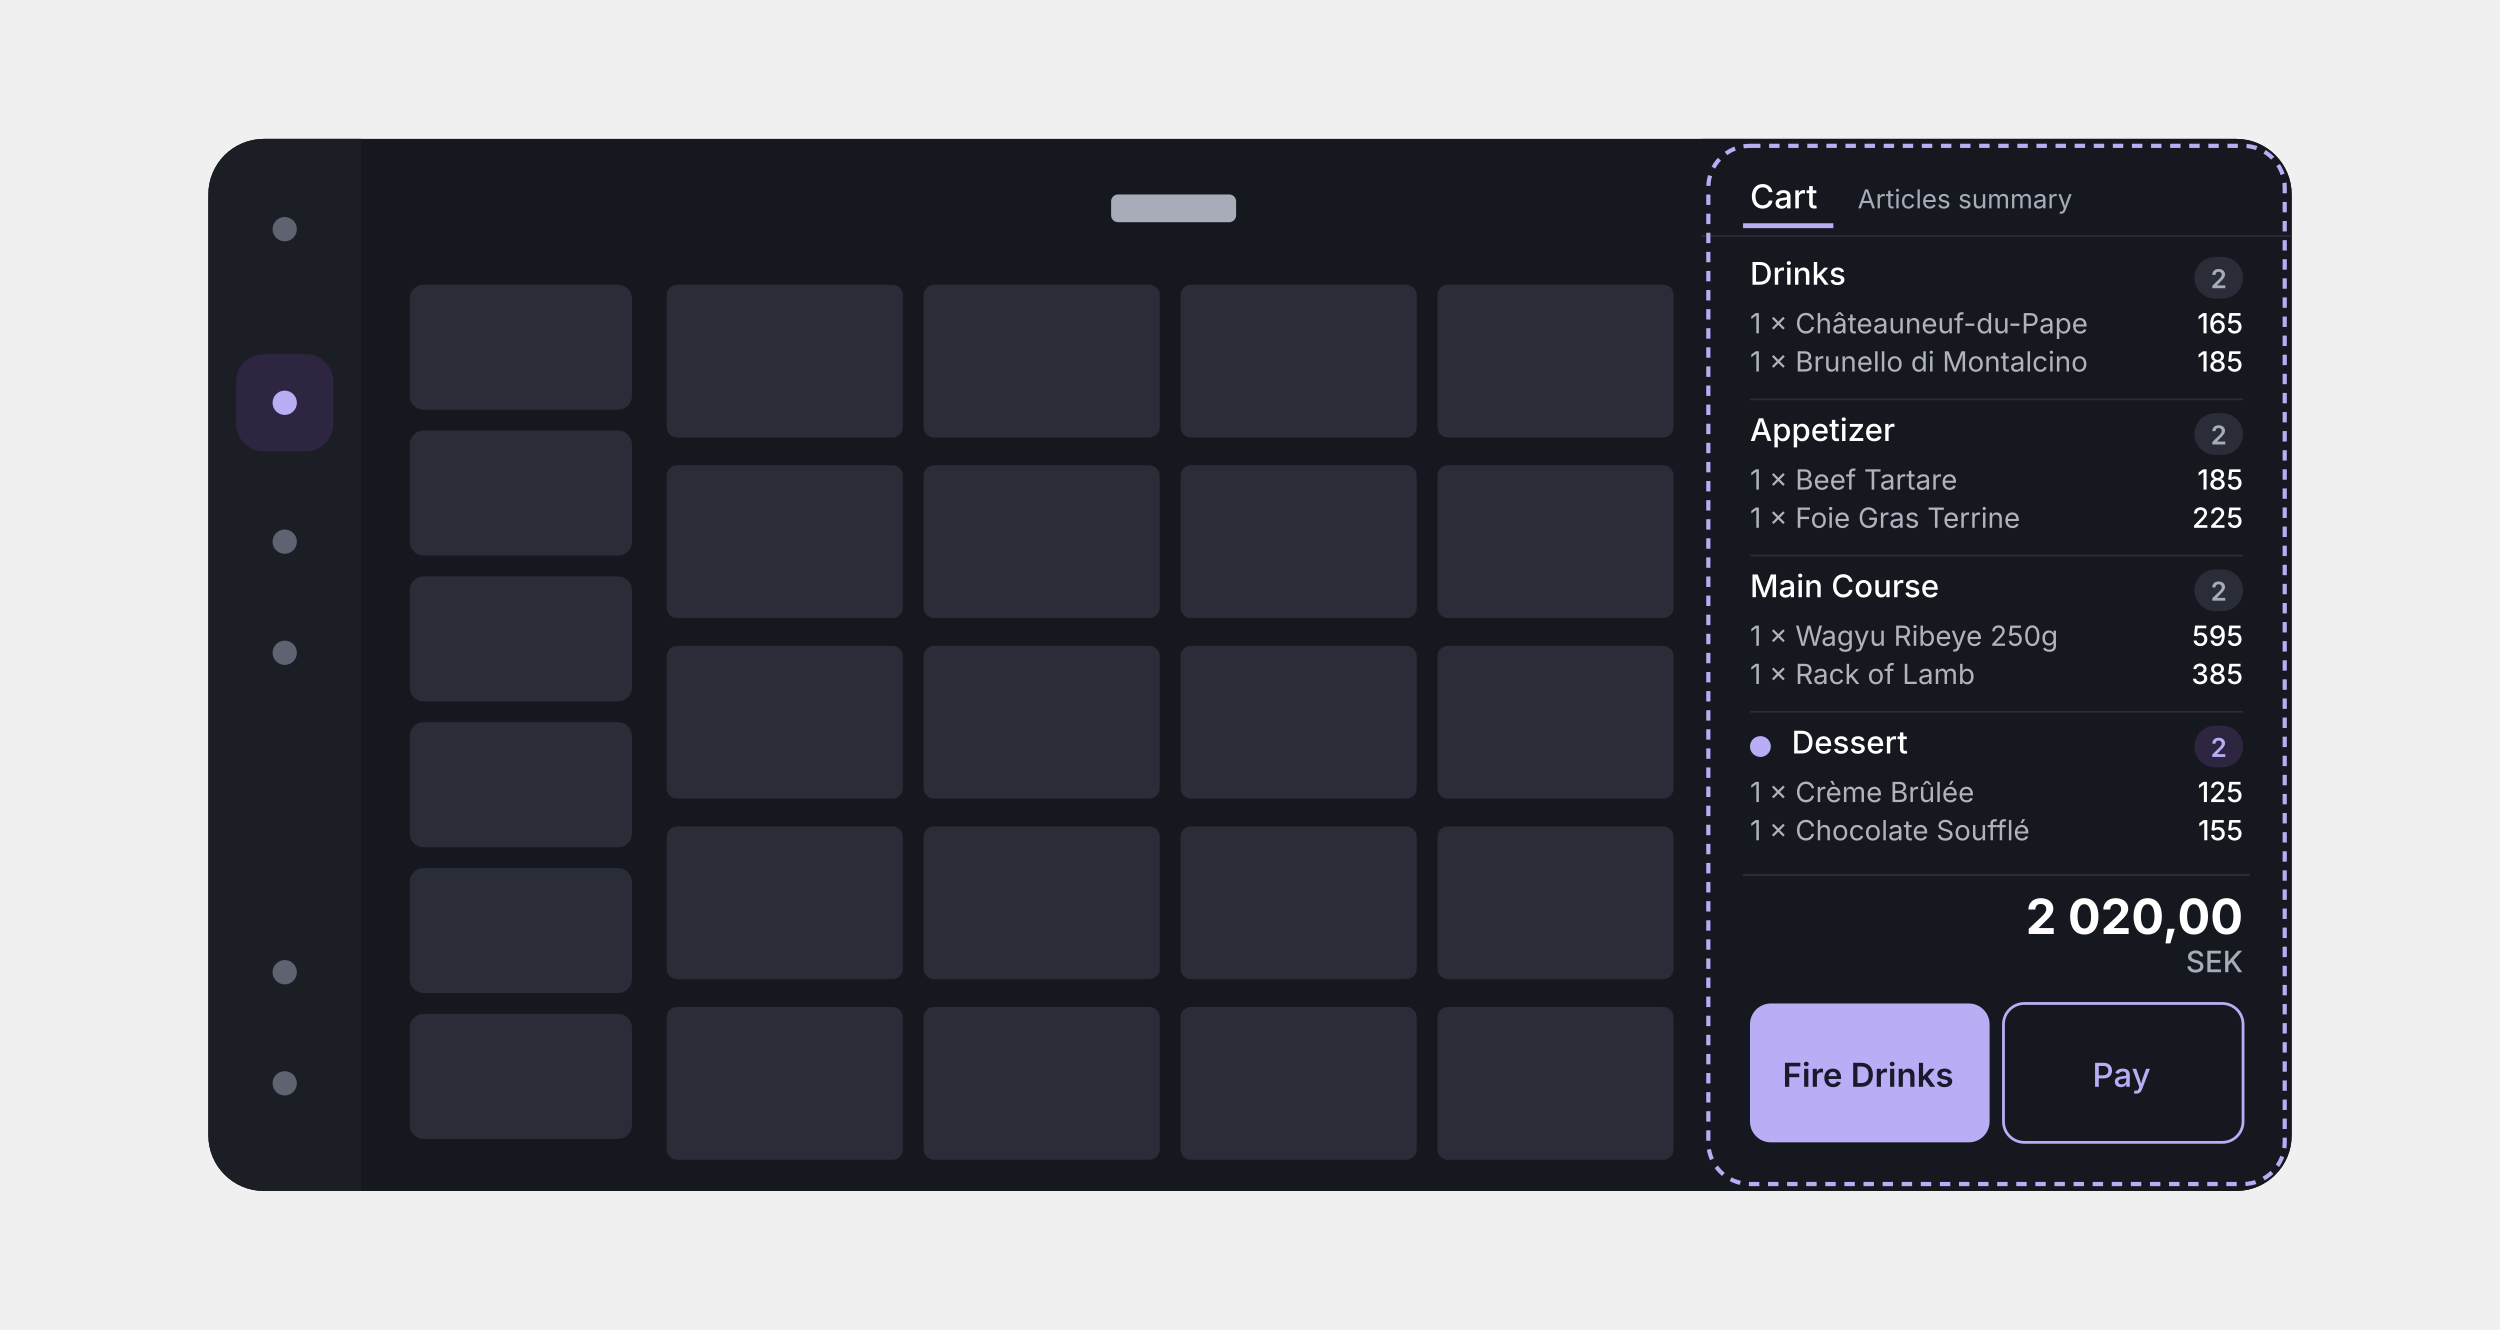
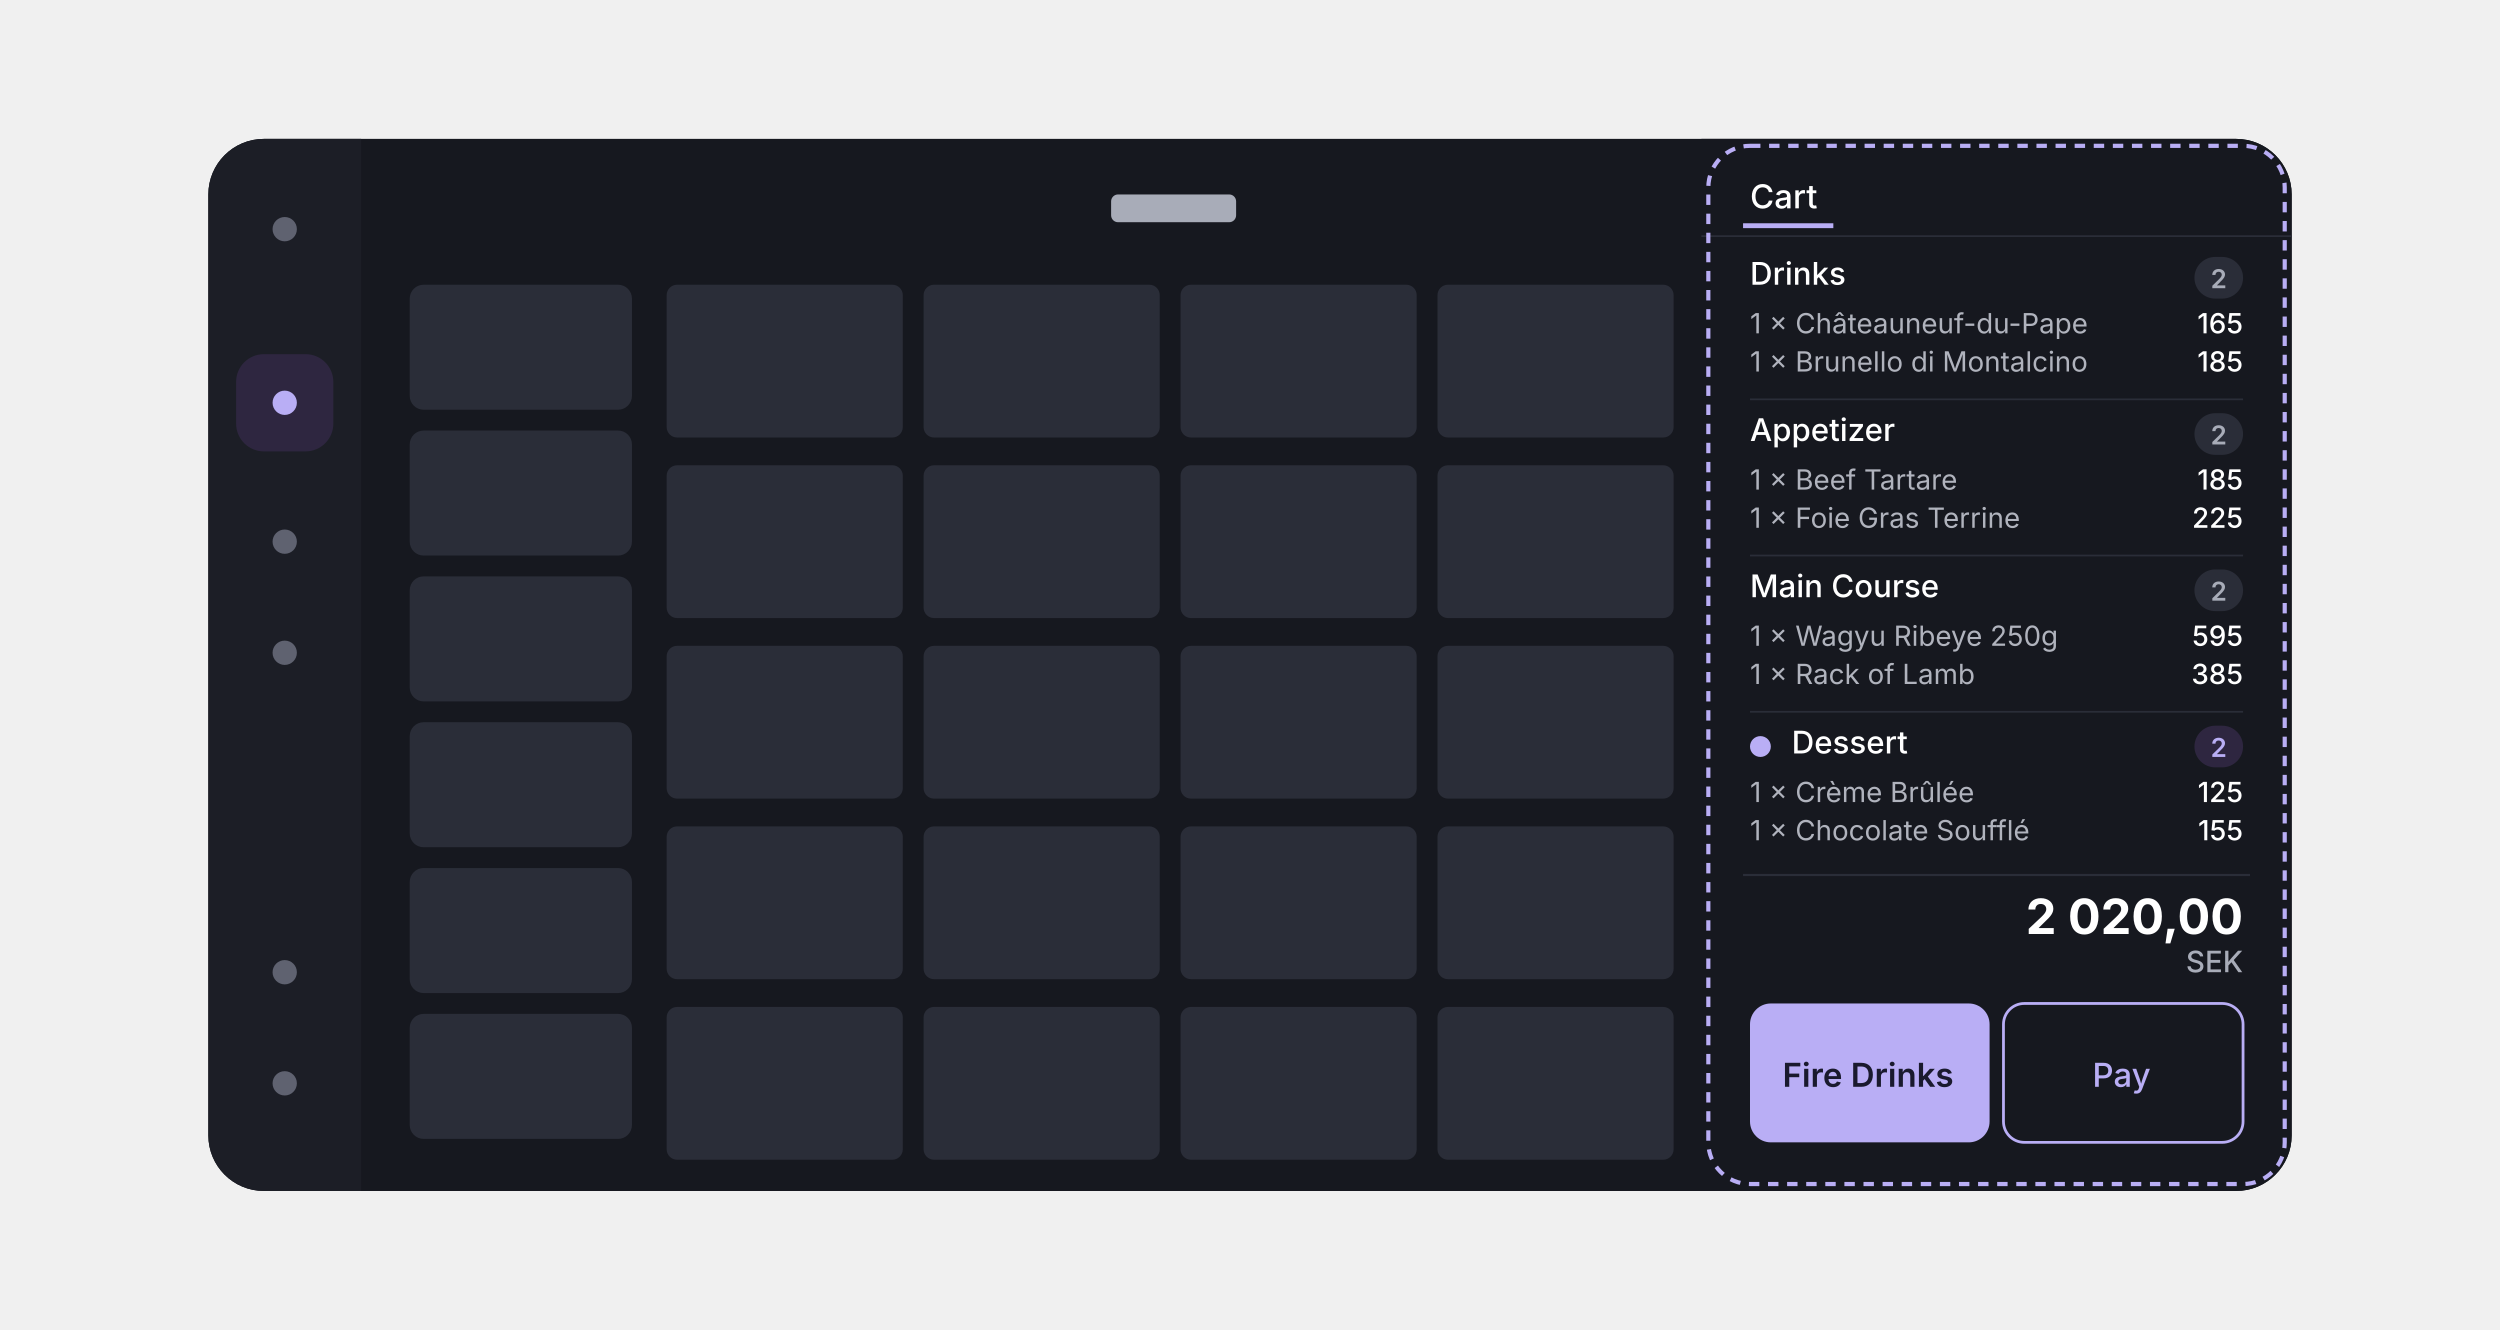
<svg xmlns="http://www.w3.org/2000/svg" width="1440" height="766" viewBox="0 0 720 383" role="img" aria-label="Serving priorities cart preview, dark theme">
  <defs>
    <clipPath id="screen-clip-pr-dark">
      <rect x="60" y="40" width="600" height="303" rx="16" />
    </clipPath>
    <style>
      .cart-text { font-family: -apple-system, BlinkMacSystemFont, 'Segoe UI', system-ui, sans-serif; }
    </style>
  </defs>
  <rect x="60" y="40" width="600" height="303" rx="16" fill="#16181F" />
  <g clip-path="url(#screen-clip-pr-dark)">
    <rect x="60" y="40" width="44" height="303" fill="#1C1E26" />
    <circle cx="82" cy="66" r="3.5" fill="#5F6270" />
    <rect x="68" y="102" width="28" height="28" rx="8" fill="#2E2640" />
    <circle cx="82" cy="116" r="3.5" fill="#B9AEF5" />
    <circle cx="82" cy="156" r="3.5" fill="#5F6270" />
    <circle cx="82" cy="188" r="3.5" fill="#5F6270" />
    <circle cx="82" cy="280" r="3.5" fill="#5F6270" />
    <circle cx="82" cy="312" r="3.5" fill="#5F6270" />
    <rect x="320" y="56" width="36" height="8" rx="2" fill="#A8ACB8" />
    <rect x="118" y="82" width="64" height="36" rx="4" fill="#2A2D38" />
    <rect x="118" y="124" width="64" height="36" rx="4" fill="#2A2D38" />
    <rect x="118" y="166" width="64" height="36" rx="4" fill="#2A2D38" />
    <rect x="118" y="208" width="64" height="36" rx="4" fill="#2A2D38" />
    <rect x="118" y="250" width="64" height="36" rx="4" fill="#2A2D38" />
    <rect x="118" y="292" width="64" height="36" rx="4" fill="#2A2D38" />
    <g fill="#2A2D38">
      <rect x="192" y="82" width="68" height="44" rx="3" />
      <rect x="266" y="82" width="68" height="44" rx="3" />
      <rect x="340" y="82" width="68" height="44" rx="3" />
      <rect x="414" y="82" width="68" height="44" rx="3" />
      <rect x="192" y="134" width="68" height="44" rx="3" />
      <rect x="266" y="134" width="68" height="44" rx="3" />
      <rect x="340" y="134" width="68" height="44" rx="3" />
      <rect x="414" y="134" width="68" height="44" rx="3" />
      <rect x="192" y="186" width="68" height="44" rx="3" />
      <rect x="266" y="186" width="68" height="44" rx="3" />
      <rect x="340" y="186" width="68" height="44" rx="3" />
      <rect x="414" y="186" width="68" height="44" rx="3" />
      <rect x="192" y="238" width="68" height="44" rx="3" />
      <rect x="266" y="238" width="68" height="44" rx="3" />
      <rect x="340" y="238" width="68" height="44" rx="3" />
      <rect x="414" y="238" width="68" height="44" rx="3" />
      <rect x="192" y="290" width="68" height="44" rx="3" />
      <rect x="266" y="290" width="68" height="44" rx="3" />
      <rect x="340" y="290" width="68" height="44" rx="3" />
      <rect x="414" y="290" width="68" height="44" rx="3" />
    </g>
    <rect x="490" y="40" width="170" height="303" fill="#16181F" />
    <text class="cart-text" x="504" y="60" font-size="9.5" font-weight="500" fill="#FFFFFF">Cart</text>
-     <text class="cart-text" x="535" y="60" font-size="7.5" fill="#A8ACB8">Articles summary</text>
    <line x1="502" y1="65" x2="528" y2="65" stroke="#B9AEF5" stroke-width="1.4" />
    <line x1="490" y1="68" x2="660" y2="68" stroke="#2A2D38" stroke-width="0.5" />
    <text class="cart-text" x="504" y="82" font-size="9" font-weight="500" fill="#FFFFFF">Drinks</text>
    <rect x="632" y="74" width="14" height="12" rx="6" fill="#2A2D38" />
    <text class="cart-text" x="639" y="83" font-size="7.5" font-weight="600" fill="#A8ACB8" text-anchor="middle">2</text>
    <text class="cart-text" x="504" y="96" font-size="8" fill="#B0B3BD">1 × Châteauneuf-du-Pape</text>
    <text class="cart-text" x="646" y="96" font-size="8" font-weight="500" fill="#FFFFFF" text-anchor="end">165</text>
    <text class="cart-text" x="504" y="107" font-size="8" fill="#B0B3BD">1 × Brunello di Montalcino</text>
    <text class="cart-text" x="646" y="107" font-size="8" font-weight="500" fill="#FFFFFF" text-anchor="end">185</text>
    <line x1="504" y1="115" x2="646" y2="115" stroke="#2A2D38" stroke-width="0.5" />
    <text class="cart-text" x="504" y="127" font-size="9" font-weight="500" fill="#FFFFFF">Appetizer</text>
    <rect x="632" y="119" width="14" height="12" rx="6" fill="#2A2D38" />
    <text class="cart-text" x="639" y="128" font-size="7.5" font-weight="600" fill="#A8ACB8" text-anchor="middle">2</text>
    <text class="cart-text" x="504" y="141" font-size="8" fill="#B0B3BD">1 × Beef Tartare</text>
    <text class="cart-text" x="646" y="141" font-size="8" font-weight="500" fill="#FFFFFF" text-anchor="end">185</text>
    <text class="cart-text" x="504" y="152" font-size="8" fill="#B0B3BD">1 × Foie Gras Terrine</text>
    <text class="cart-text" x="646" y="152" font-size="8" font-weight="500" fill="#FFFFFF" text-anchor="end">225</text>
    <line x1="504" y1="160" x2="646" y2="160" stroke="#2A2D38" stroke-width="0.5" />
    <text class="cart-text" x="504" y="172" font-size="9" font-weight="500" fill="#FFFFFF">Main Course</text>
    <rect x="632" y="164" width="14" height="12" rx="6" fill="#2A2D38" />
    <text class="cart-text" x="639" y="173" font-size="7.5" font-weight="600" fill="#A8ACB8" text-anchor="middle">2</text>
    <text class="cart-text" x="504" y="186" font-size="8" fill="#B0B3BD">1 × Wagyu Ribeye 250g</text>
    <text class="cart-text" x="646" y="186" font-size="8" font-weight="500" fill="#FFFFFF" text-anchor="end">595</text>
    <text class="cart-text" x="504" y="197" font-size="8" fill="#B0B3BD">1 × Rack of Lamb</text>
    <text class="cart-text" x="646" y="197" font-size="8" font-weight="500" fill="#FFFFFF" text-anchor="end">385</text>
    <line x1="504" y1="205" x2="646" y2="205" stroke="#2A2D38" stroke-width="0.5" />
    <circle cx="507" cy="215" r="3" fill="#B9AEF5" />
    <text class="cart-text" x="516" y="217" font-size="9" font-weight="500" fill="#FFFFFF">Dessert</text>
    <rect x="632" y="209" width="14" height="12" rx="6" fill="#2E2640" />
    <text class="cart-text" x="639" y="218" font-size="7.5" font-weight="600" fill="#B9AEF5" text-anchor="middle">2</text>
    <text class="cart-text" x="504" y="231" font-size="8" fill="#B0B3BD">1 × Crème Brûlée</text>
    <text class="cart-text" x="646" y="231" font-size="8" font-weight="500" fill="#FFFFFF" text-anchor="end">125</text>
    <text class="cart-text" x="504" y="242" font-size="8" fill="#B0B3BD">1 × Chocolate Soufflé</text>
    <text class="cart-text" x="646" y="242" font-size="8" font-weight="500" fill="#FFFFFF" text-anchor="end">155</text>
    <line x1="502" y1="252" x2="648" y2="252" stroke="#2A2D38" stroke-width="0.6" />
    <text class="cart-text" x="646" y="269" font-size="14" font-weight="700" fill="#FFFFFF" text-anchor="end">2 020,00</text>
    <text class="cart-text" x="646" y="280" font-size="8.5" font-weight="500" fill="#A8ACB8" text-anchor="end">SEK</text>
    <rect x="504" y="289" width="69" height="40" rx="6" fill="#B9AEF5" />
    <text class="cart-text" x="538" y="313" font-size="9.5" font-weight="600" fill="#1A1A2E" text-anchor="middle">Fire Drinks</text>
    <rect x="577" y="289" width="69" height="40" rx="6" fill="#16181F" stroke="#B9AEF5" stroke-width="0.8" />
    <text class="cart-text" x="611" y="313" font-size="9.5" font-weight="500" fill="#B9AEF5" text-anchor="middle">Pay</text>
  </g>
  <rect x="492" y="42" width="166" height="299" rx="12" fill="none" stroke="#B9AEF5" stroke-width="1.2" stroke-dasharray="3 2.5" />
</svg>
